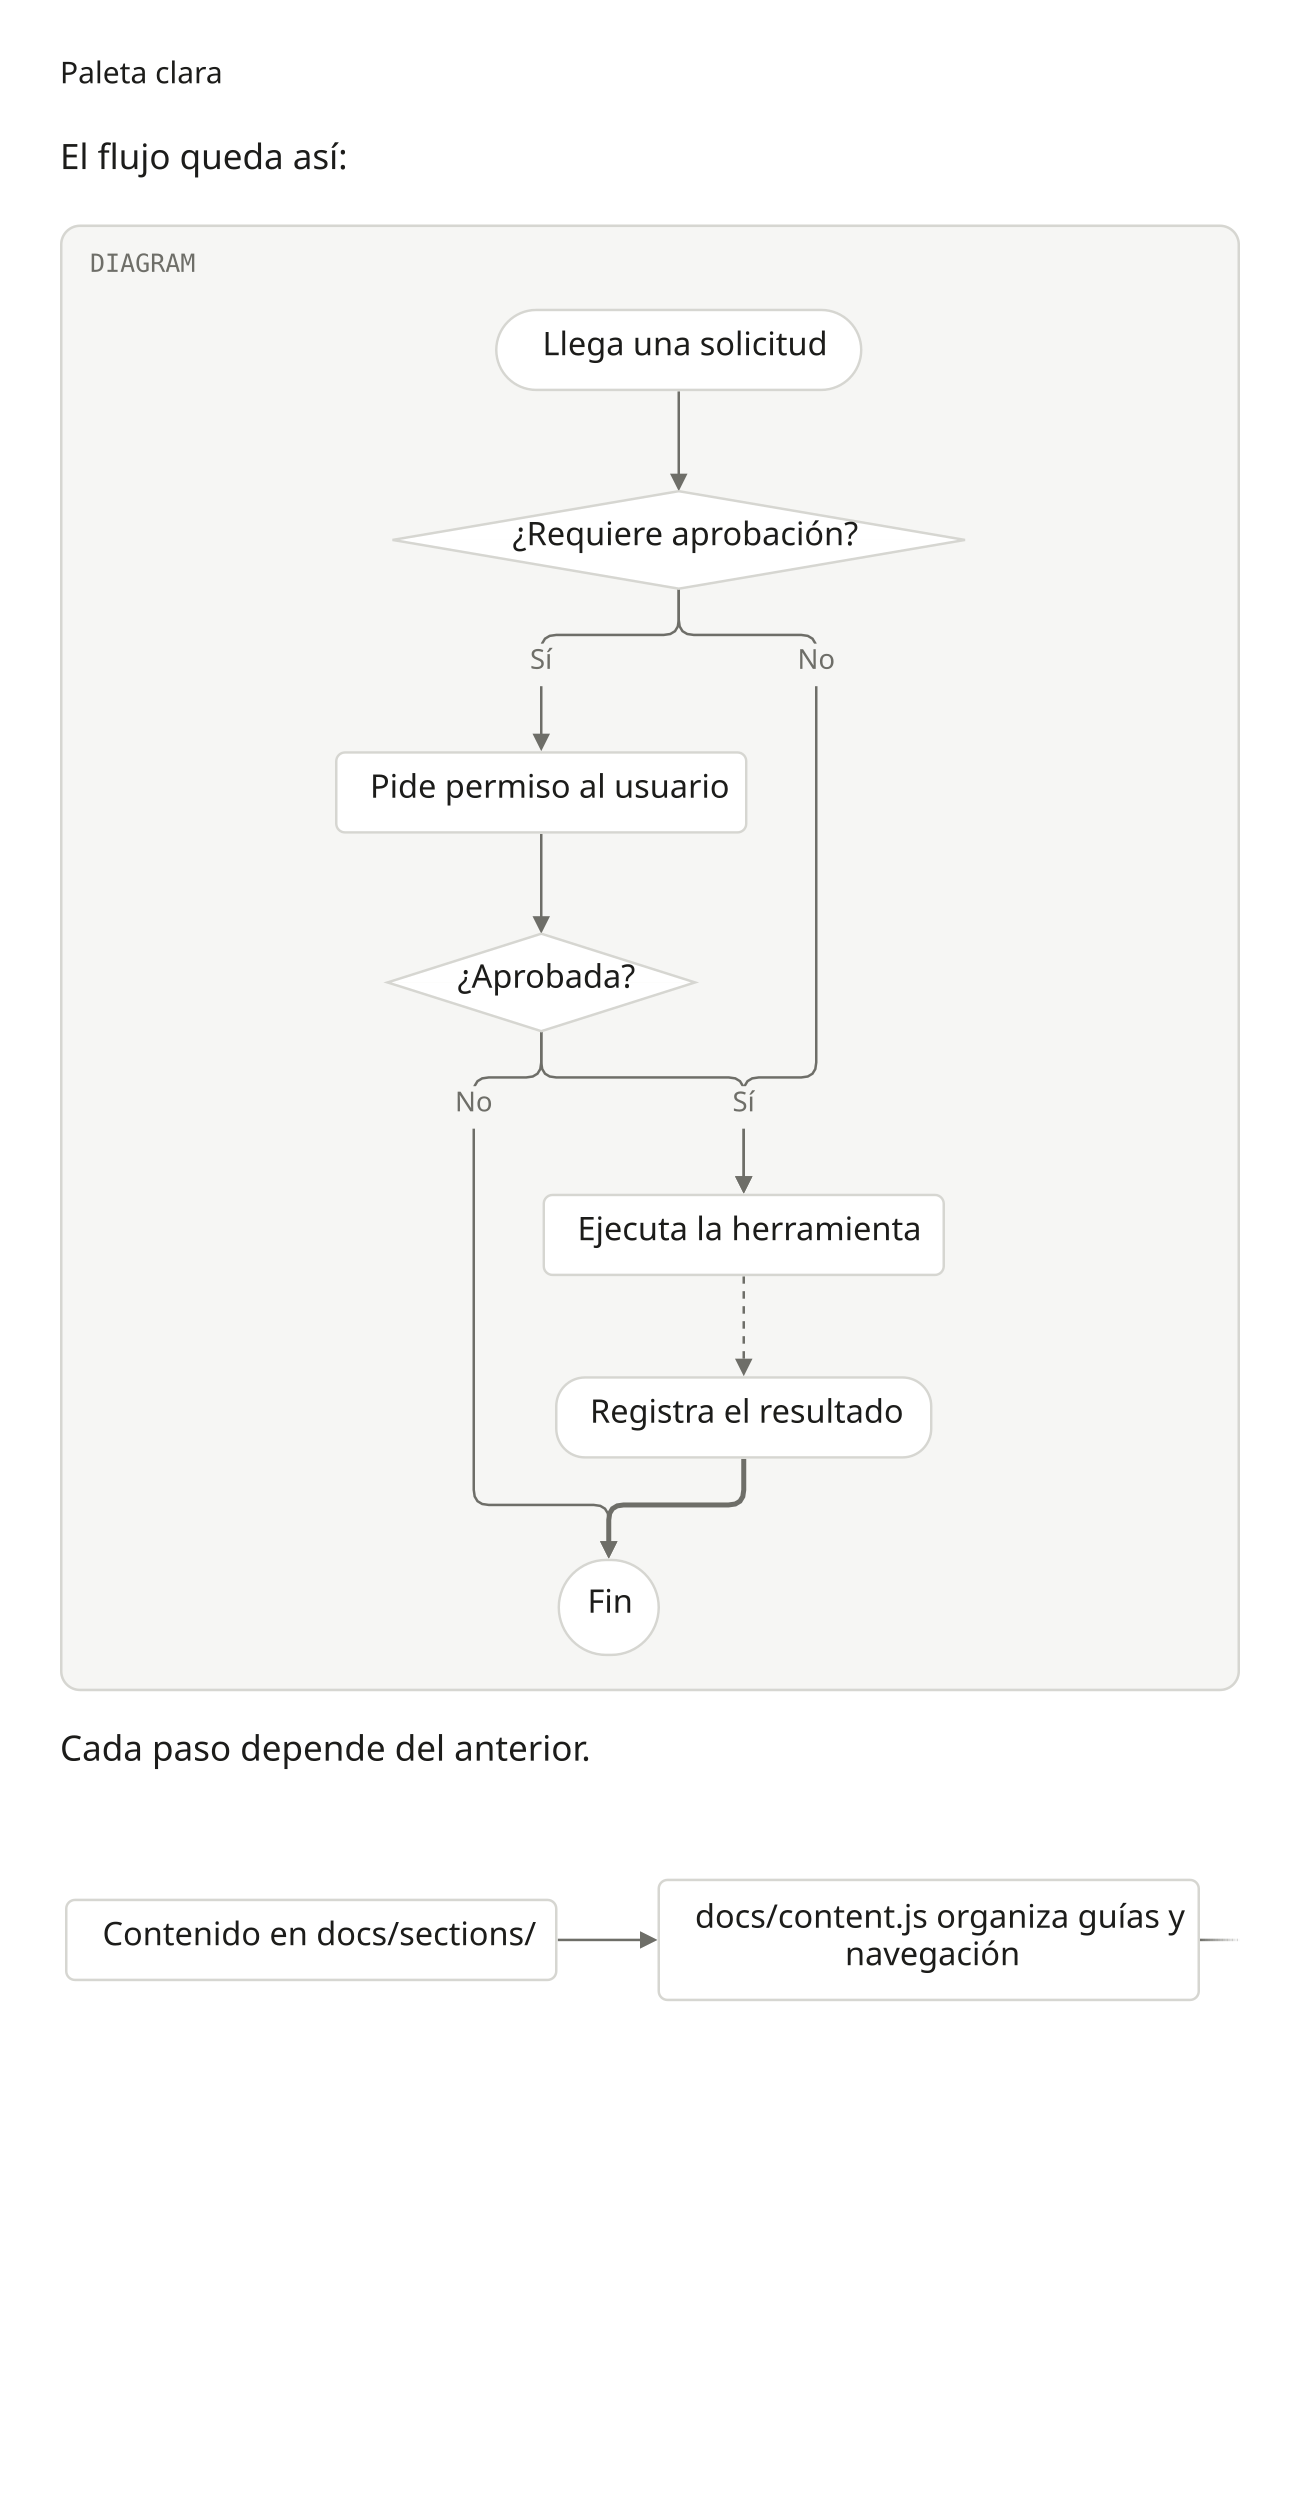
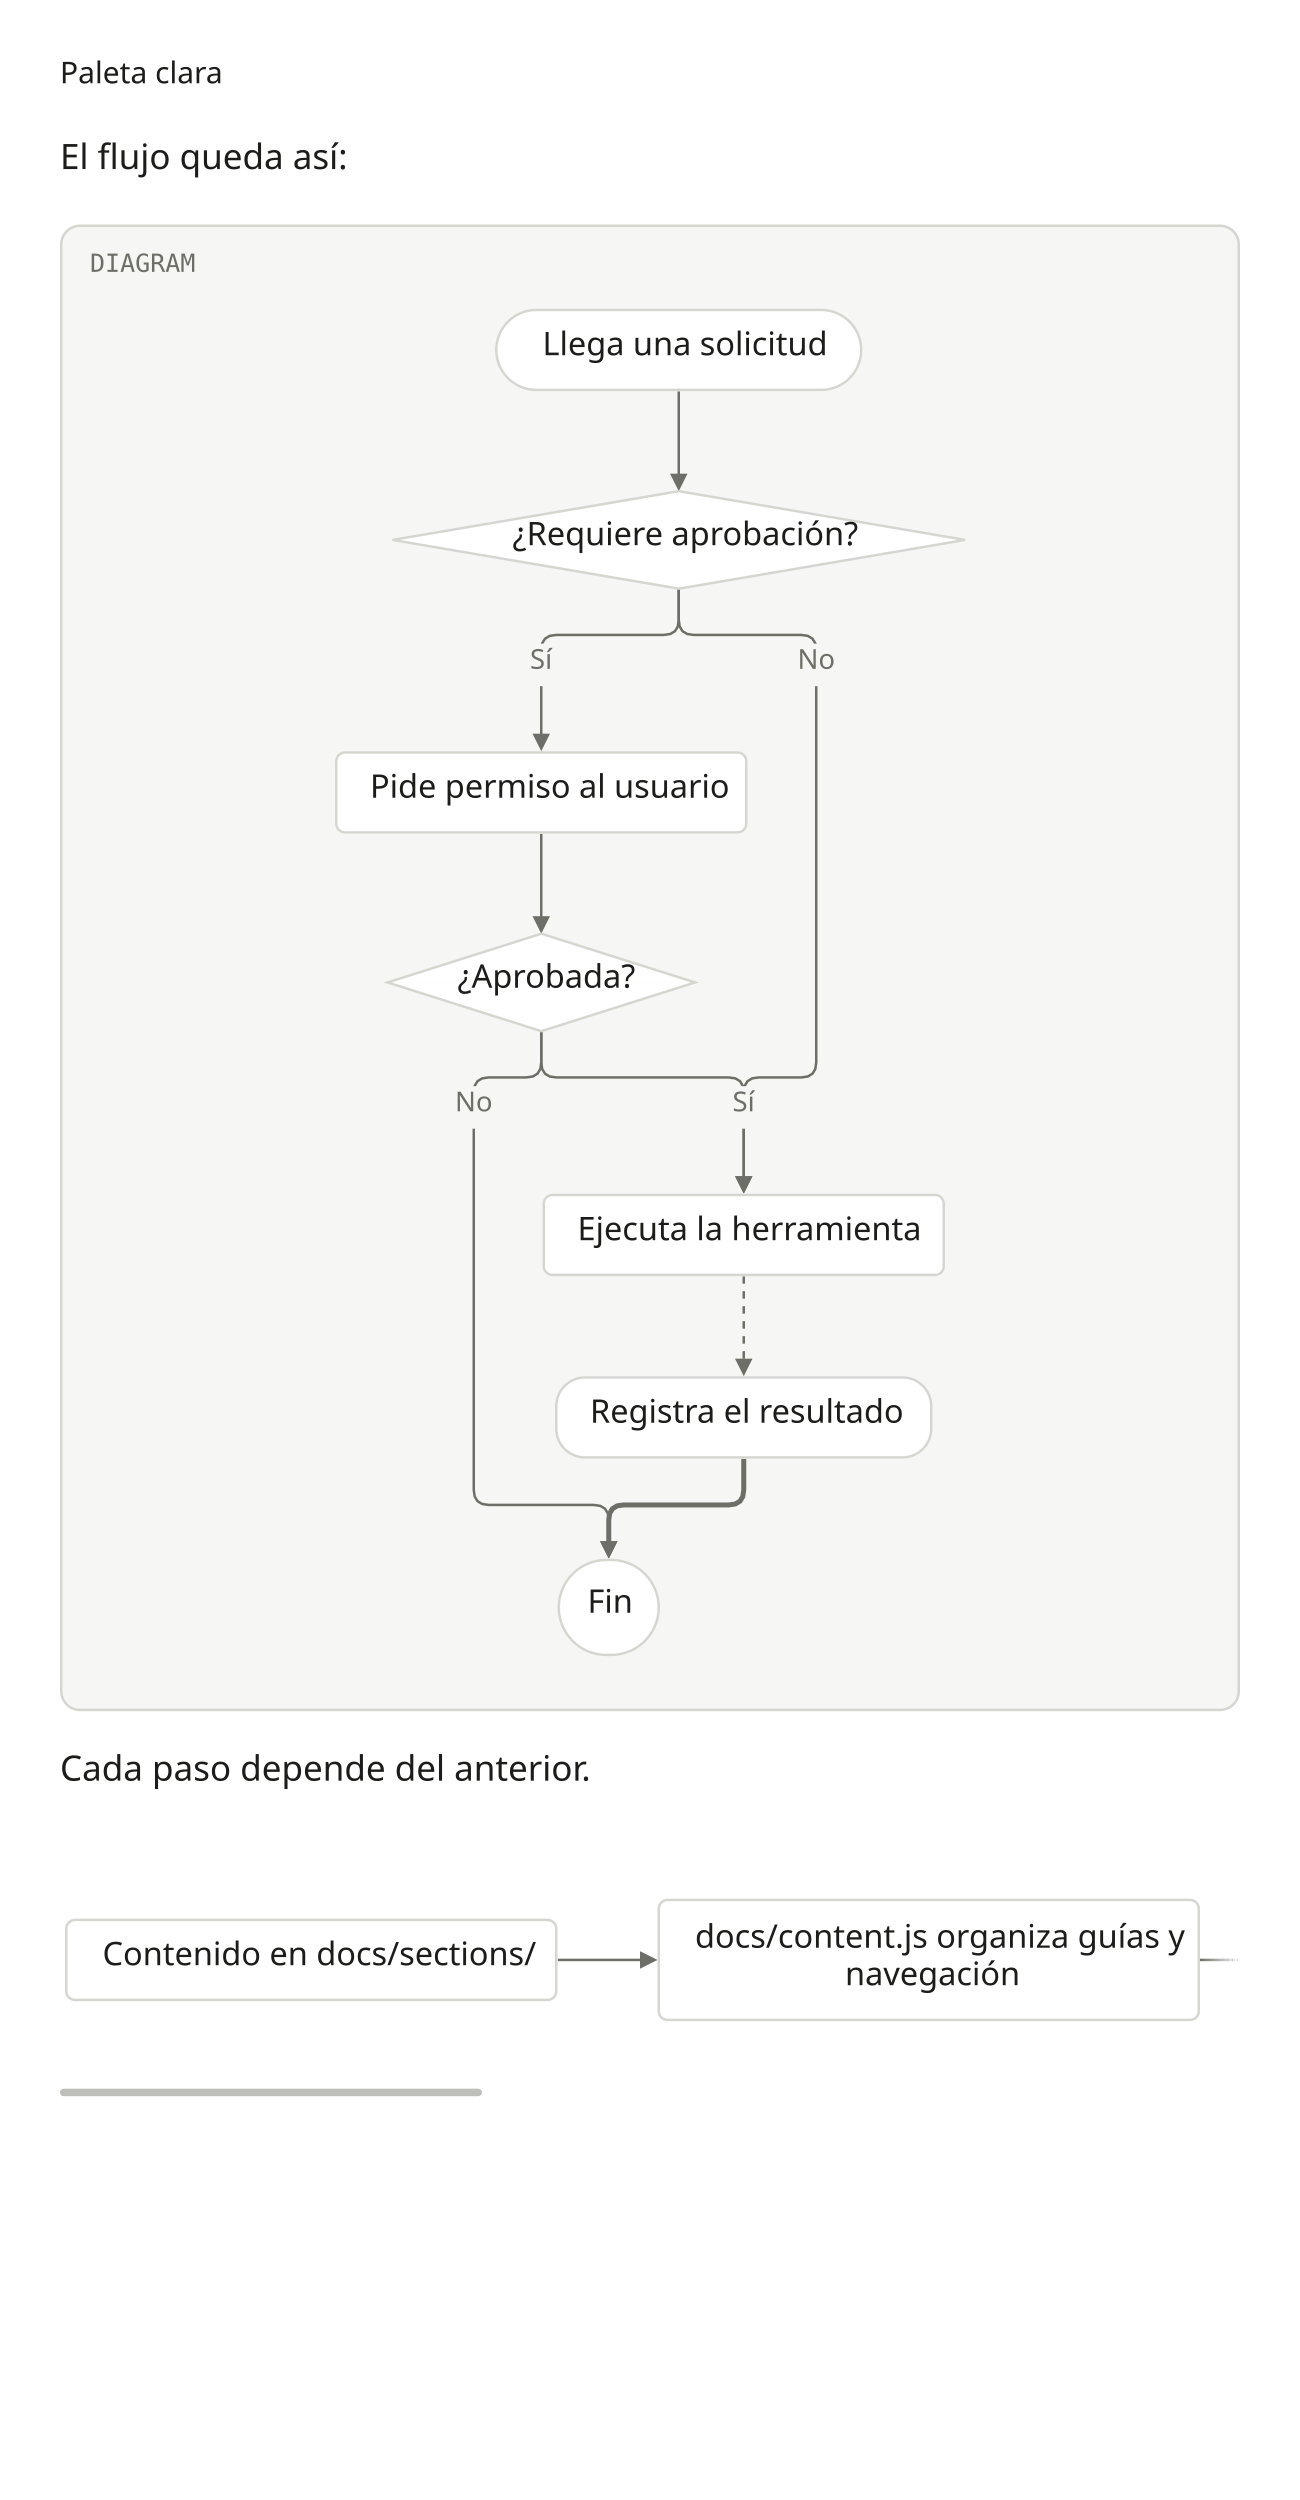
<svg xmlns="http://www.w3.org/2000/svg" width="520" height="1000" viewBox="0 0 520 1000" overflow="hidden">
  <rect x="0" y="0" width="520" height="1000" rx="0" fill="#ffffff" fill-opacity="1" />
  <text x="24" y="24" font-family="Ubuntu,sans-serif" font-size="12" dominant-baseline="text-before-edge" fill="#1c1c1a" fill-opacity="1" xml:space="preserve">Paleta clara</text>
  <text x="24" y="56.759" font-family="Ubuntu,sans-serif" font-size="14" dominant-baseline="text-before-edge" fill="#1c1c1a" fill-opacity="1" xml:space="preserve">El flujo queda así:</text>
-   <rect x="24" y="89.821" width="472" height="586.652" rx="8" fill="#f6f6f4" fill-opacity="1" />
-   <rect x="24.5" y="90.321" width="471" height="585.652" rx="7.5" fill="none" stroke="#d6d6d1" stroke-opacity="1" stroke-width="1" />
+   <rect x="24" y="89.821" width="472" height="594.652" rx="8" fill="#f6f6f4" fill-opacity="1" />
+   <rect x="24.5" y="90.321" width="471" height="593.652" rx="7.5" fill="none" stroke="#d6d6d1" stroke-opacity="1" stroke-width="1" />
  <text x="36" y="101.821" font-family="Hack,monospace" font-size="10" dominant-baseline="text-before-edge" fill="#6e6e68" fill-opacity="1" xml:space="preserve">DIAGRAM</text>
  <defs>
    <clipPath id="clip-6" clipPathUnits="userSpaceOnUse">
-       <rect x="36" y="121.473" width="448" height="543" />
+       <rect x="36" y="121.473" width="448" height="551" />
    </clipPath>
  </defs>
  <g clip-path="url(#clip-6)">
    <polygon points="271.5,196.473 268,189.473 275,189.473" fill="#6e6e68" fill-opacity="1" />
    <polyline points="271.5,156.473 271.5,192.973" fill="none" stroke="#6e6e68" stroke-opacity="1" stroke-width="1" />
    <polygon points="216.5,300.473 213,293.473 220,293.473" fill="#6e6e68" fill-opacity="1" />
    <polyline points="271.5,235.473 271.5,247.973 271.125,250.598 270,252.473 268.125,253.598 265.5,253.973 222.5,253.973 219.875,254.348 218,255.473 216.875,257.348 216.5,259.973 216.5,296.973" fill="none" stroke="#6e6e68" stroke-opacity="1" stroke-width="1" />
    <polygon points="297.5,477.473 294,470.473 301,470.473" fill="#6e6e68" fill-opacity="1" />
    <polyline points="271.5,235.473 271.5,247.973 271.875,250.598 273,252.473 274.875,253.598 277.5,253.973 320.5,253.973 323.125,254.348 325,255.473 326.125,257.348 326.5,259.973 326.5,424.973 326.125,427.598 325,429.473 323.125,430.598 320.5,430.973 303.5,430.973 300.875,431.348 299,432.473 297.875,434.348 297.5,436.973 297.5,473.973" fill="none" stroke="#6e6e68" stroke-opacity="1" stroke-width="1" />
    <polygon points="216.5,373.473 213,366.473 220,366.473" fill="#6e6e68" fill-opacity="1" />
    <polyline points="216.5,333.473 216.5,369.973" fill="none" stroke="#6e6e68" stroke-opacity="1" stroke-width="1" />
    <polygon points="297.5,477.473 294,470.473 301,470.473" fill="#6e6e68" fill-opacity="1" />
    <polyline points="216.5,412.473 216.5,424.973 216.875,427.598 218,429.473 219.875,430.598 222.5,430.973 291.5,430.973 294.125,431.348 296,432.473 297.125,434.348 297.5,436.973 297.5,473.973" fill="none" stroke="#6e6e68" stroke-opacity="1" stroke-width="1" />
    <polygon points="243.5,623.473 240,616.473 247,616.473" fill="#6e6e68" fill-opacity="1" />
    <polyline points="216.5,412.473 216.5,424.973 216.125,427.598 215,429.473 213.125,430.598 210.5,430.973 195.5,430.973 192.875,431.348 191,432.473 189.875,434.348 189.5,436.973 189.5,595.973 189.875,598.598 191,600.473 192.875,601.598 195.5,601.973 237.5,601.973 240.125,602.348 242,603.473 243.125,605.348 243.5,607.973 243.5,619.973" fill="none" stroke="#6e6e68" stroke-opacity="1" stroke-width="1" />
    <polygon points="297.5,550.473 294,543.473 301,543.473" fill="#6e6e68" fill-opacity="1" />
    <polyline points="297.5,510.473 297.5,546.973" fill="none" stroke="#6e6e68" stroke-opacity="1" stroke-width="1" stroke-dasharray="3 3" />
    <polygon points="243.5,623.473 240,616.473 247,616.473" fill="#6e6e68" fill-opacity="1" />
    <polyline points="297.5,583.473 297.5,595.973 297.125,598.598 296,600.473 294.125,601.598 291.5,601.973 249.5,601.973 246.875,602.348 245,603.473 243.875,605.348 243.5,607.973 243.5,619.973" fill="none" stroke="#6e6e68" stroke-opacity="1" stroke-width="2" />
    <rect x="206" y="257.473" width="21" height="17" rx="4" fill="#f6f6f4" fill-opacity="1" />
    <text x="212" y="259" font-family="Ubuntu,sans-serif" font-size="11" dominant-baseline="text-before-edge" fill="#6e6e68" fill-opacity="1" xml:space="preserve">Sí</text>
    <rect x="313" y="257.473" width="27" height="17" rx="4" fill="#f6f6f4" fill-opacity="1" />
    <text x="319" y="259" font-family="Ubuntu,sans-serif" font-size="11" dominant-baseline="text-before-edge" fill="#6e6e68" fill-opacity="1" xml:space="preserve">No</text>
    <rect x="287" y="434.473" width="21" height="17" rx="4" fill="#f6f6f4" fill-opacity="1" />
    <text x="293" y="436" font-family="Ubuntu,sans-serif" font-size="11" dominant-baseline="text-before-edge" fill="#6e6e68" fill-opacity="1" xml:space="preserve">Sí</text>
    <rect x="176" y="434.473" width="27" height="17" rx="4" fill="#f6f6f4" fill-opacity="1" />
    <text x="182" y="436" font-family="Ubuntu,sans-serif" font-size="11" dominant-baseline="text-before-edge" fill="#6e6e68" fill-opacity="1" xml:space="preserve">No</text>
    <rect x="198" y="123.473" width="147" height="33" rx="16.5" fill="#ffffff" fill-opacity="1" />
    <rect x="198.5" y="123.973" width="146" height="32" rx="16" fill="none" stroke="#d6d6d1" stroke-opacity="1" stroke-width="1" />
    <text x="217" y="132" font-family="Ubuntu,sans-serif" font-size="13" dominant-baseline="text-before-edge" fill="#1c1c1a" fill-opacity="1" xml:space="preserve">Llega una solicitud</text>
    <polygon points="271.5,196.473 386,215.973 157,215.973" fill="#ffffff" fill-opacity="1" />
    <polygon points="271.5,235.473 157,215.973 386,215.973" fill="#ffffff" fill-opacity="1" />
    <polyline points="271.5,196.473 386,215.973 271.5,235.473 157,215.973 271.5,196.473" fill="none" stroke="#d6d6d1" stroke-opacity="1" stroke-width="1" />
    <text x="205" y="208" font-family="Ubuntu,sans-serif" font-size="13" dominant-baseline="text-before-edge" fill="#1c1c1a" fill-opacity="1" xml:space="preserve">¿Requiere aprobación?</text>
    <rect x="134" y="300.473" width="165" height="33" rx="4" fill="#ffffff" fill-opacity="1" />
    <rect x="134.5" y="300.973" width="164" height="32" rx="3.5" fill="none" stroke="#d6d6d1" stroke-opacity="1" stroke-width="1" />
    <text x="148" y="309" font-family="Ubuntu,sans-serif" font-size="13" dominant-baseline="text-before-edge" fill="#1c1c1a" fill-opacity="1" xml:space="preserve">Pide permiso al usuario</text>
    <rect x="217" y="477.473" width="161" height="33" rx="4" fill="#ffffff" fill-opacity="1" />
    <rect x="217.5" y="477.973" width="160" height="32" rx="3.5" fill="none" stroke="#d6d6d1" stroke-opacity="1" stroke-width="1" />
    <text x="231" y="486" font-family="Ubuntu,sans-serif" font-size="13" dominant-baseline="text-before-edge" fill="#1c1c1a" fill-opacity="1" xml:space="preserve">Ejecuta la herramienta</text>
    <polygon points="216.5,373.473 278,392.973 155,392.973" fill="#ffffff" fill-opacity="1" />
    <polygon points="216.5,412.473 155,392.973 278,392.973" fill="#ffffff" fill-opacity="1" />
    <polyline points="216.5,373.473 278,392.973 216.5,412.473 155,392.973 216.5,373.473" fill="none" stroke="#d6d6d1" stroke-opacity="1" stroke-width="1" />
    <text x="183" y="385" font-family="Ubuntu,sans-serif" font-size="13" dominant-baseline="text-before-edge" fill="#1c1c1a" fill-opacity="1" xml:space="preserve">¿Aprobada?</text>
    <rect x="223" y="623.473" width="41" height="39" rx="19.5" fill="#ffffff" fill-opacity="1" />
    <rect x="223.5" y="623.973" width="40" height="38" rx="19" fill="none" stroke="#d6d6d1" stroke-opacity="1" stroke-width="1" />
    <text x="235" y="635" font-family="Ubuntu,sans-serif" font-size="13" dominant-baseline="text-before-edge" fill="#1c1c1a" fill-opacity="1" xml:space="preserve">Fin</text>
    <rect x="222" y="550.473" width="151" height="33" rx="12" fill="#ffffff" fill-opacity="1" />
    <rect x="222.5" y="550.973" width="150" height="32" rx="11.5" fill="none" stroke="#d6d6d1" stroke-opacity="1" stroke-width="1" />
    <text x="236" y="559" font-family="Ubuntu,sans-serif" font-size="13" dominant-baseline="text-before-edge" fill="#1c1c1a" fill-opacity="1" xml:space="preserve">Registra el resultado</text>
  </g>
-   <text x="24" y="693.411" font-family="Ubuntu,sans-serif" font-size="14" dominant-baseline="text-before-edge" fill="#1c1c1a" fill-opacity="1" xml:space="preserve">Cada paso depende del anterior.</text>
+   <text x="24" y="701.411" font-family="Ubuntu,sans-serif" font-size="14" dominant-baseline="text-before-edge" fill="#1c1c1a" fill-opacity="1" xml:space="preserve">Cada paso depende del anterior.</text>
  <defs>
    <clipPath id="clip-56" clipPathUnits="userSpaceOnUse">
-       <rect x="24" y="728.473" width="472" height="94" />
+       <rect x="24" y="736.473" width="472" height="102" />
    </clipPath>
  </defs>
  <g clip-path="url(#clip-56)">
-     <polygon points="263,775.973 256,779.473 256,772.473" fill="#6e6e68" fill-opacity="1" />
-     <polyline points="223,775.973 259.5,775.973" fill="none" stroke="#6e6e68" stroke-opacity="1" stroke-width="1" />
-     <polygon points="520,775.973 513,779.473 513,772.473" fill="#6e6e68" fill-opacity="1" />
-     <polyline points="480,775.973 516.5,775.973" fill="none" stroke="#6e6e68" stroke-opacity="1" stroke-width="1" />
-     <polygon points="720,746.973 713,750.473 713,743.473" fill="#6e6e68" fill-opacity="1" />
-     <polyline points="677,775.973 689.5,775.973 692.125,775.598 694,774.473 695.125,772.598 695.5,769.973 695.5,752.973 695.875,750.348 697,748.473 698.875,747.348 701.5,746.973 716.5,746.973" fill="none" stroke="#6e6e68" stroke-opacity="1" stroke-width="1" />
-     <polygon points="717,803.973 710,807.473 710,800.473" fill="#6e6e68" fill-opacity="1" />
-     <polyline points="677,775.973 689.5,775.973 692.125,776.348 694,777.473 695.125,779.348 695.5,781.973 695.5,797.973 695.875,800.598 697,802.473 698.875,803.598 701.5,803.973 713.5,803.973" fill="none" stroke="#6e6e68" stroke-opacity="1" stroke-width="1" />
-     <polygon points="976,775.973 969,779.473 969,772.473" fill="#6e6e68" fill-opacity="1" />
-     <polyline points="933,746.973 948.5,746.973 951.125,747.348 953,748.473 954.125,750.348 954.5,752.973 954.5,769.973 954.875,772.598 956,774.473 957.875,775.598 960.5,775.973 972.5,775.973" fill="none" stroke="#6e6e68" stroke-opacity="1" stroke-width="1" />
-     <polygon points="976,775.973 969,779.473 969,772.473" fill="#6e6e68" fill-opacity="1" />
-     <polyline points="936,803.973 948.5,803.973 951.125,803.598 953,802.473 954.125,800.598 954.5,797.973 954.5,781.973 954.875,779.348 956,777.473 957.875,776.348 960.5,775.973 972.5,775.973" fill="none" stroke="#6e6e68" stroke-opacity="1" stroke-width="1" />
-     <polygon points="1171,775.973 1164,779.473 1164,772.473" fill="#6e6e68" fill-opacity="1" />
-     <polyline points="1131,775.973 1167.5,775.973" fill="none" stroke="#6e6e68" stroke-opacity="1" stroke-width="1" />
-     <rect x="26" y="759.473" width="197" height="33" rx="4" fill="#ffffff" fill-opacity="1" />
-     <rect x="26.5" y="759.973" width="196" height="32" rx="3.5" fill="none" stroke="#d6d6d1" stroke-opacity="1" stroke-width="1" />
-     <text x="41" y="768" font-family="Ubuntu,sans-serif" font-size="13" dominant-baseline="text-before-edge" fill="#1c1c1a" fill-opacity="1" xml:space="preserve">Contenido en docs/sections/</text>
-     <rect x="263" y="751.473" width="217" height="49" rx="4" fill="#ffffff" fill-opacity="1" />
-     <rect x="263.5" y="751.973" width="216" height="48" rx="3.5" fill="none" stroke="#d6d6d1" stroke-opacity="1" stroke-width="1" />
-     <text x="278" y="761" font-family="Ubuntu,sans-serif" font-size="13" dominant-baseline="text-before-edge" fill="#1c1c1a" fill-opacity="1" xml:space="preserve">docs/content.js organiza guías y</text>
-     <text x="338" y="776" font-family="Ubuntu,sans-serif" font-size="13" dominant-baseline="text-before-edge" fill="#1c1c1a" fill-opacity="1" xml:space="preserve">navegación</text>
-     <rect x="520" y="759.473" width="157" height="33" rx="4" fill="#ffffff" fill-opacity="1" />
-     <rect x="520.5" y="759.973" width="156" height="32" rx="3.5" fill="none" stroke="#d6d6d1" stroke-opacity="1" stroke-width="1" />
-     <text x="535" y="768" font-family="Ubuntu,sans-serif" font-size="13" dominant-baseline="text-before-edge" fill="#1c1c1a" fill-opacity="1" xml:space="preserve">scripts/build-docs.mjs</text>
-     <rect x="720" y="730.473" width="213" height="33" rx="4" fill="#ffffff" fill-opacity="1" />
-     <rect x="720.5" y="730.973" width="212" height="32" rx="3.5" fill="none" stroke="#d6d6d1" stroke-opacity="1" stroke-width="1" />
-     <text x="735" y="739" font-family="Ubuntu,sans-serif" font-size="13" dominant-baseline="text-before-edge" fill="#1c1c1a" fill-opacity="1" xml:space="preserve">Genera páginas HTML estáticas</text>
-     <rect x="717" y="787.473" width="219" height="33" rx="4" fill="#ffffff" fill-opacity="1" />
-     <rect x="717.5" y="787.973" width="218" height="32" rx="3.5" fill="none" stroke="#d6d6d1" stroke-opacity="1" stroke-width="1" />
-     <text x="732" y="796" font-family="Ubuntu,sans-serif" font-size="13" dominant-baseline="text-before-edge" fill="#1c1c1a" fill-opacity="1" xml:space="preserve">Genera índice de búsqueda local</text>
-     <rect x="976" y="759.473" width="155" height="33" rx="4" fill="#ffffff" fill-opacity="1" />
-     <rect x="976.5" y="759.973" width="154" height="32" rx="3.5" fill="none" stroke="#d6d6d1" stroke-opacity="1" stroke-width="1" />
-     <text x="990" y="768" font-family="Ubuntu,sans-serif" font-size="13" dominant-baseline="text-before-edge" fill="#1c1c1a" fill-opacity="1" xml:space="preserve">Salida dentro de dist/</text>
-     <rect x="1171" y="751.473" width="171" height="49" rx="4" fill="#ffffff" fill-opacity="1" />
-     <rect x="1171.5" y="751.973" width="170" height="48" rx="3.5" fill="none" stroke="#d6d6d1" stroke-opacity="1" stroke-width="1" />
-     <text x="1186" y="761" font-family="Ubuntu,sans-serif" font-size="13" dominant-baseline="text-before-edge" fill="#1c1c1a" fill-opacity="1" xml:space="preserve">El navegador muestra la</text>
-     <text x="1211" y="776" font-family="Ubuntu,sans-serif" font-size="13" dominant-baseline="text-before-edge" fill="#1c1c1a" fill-opacity="1" xml:space="preserve">documentación</text>
-     <rect x="480" y="728.473" width="1" height="94" rx="0" fill="#ffffff" fill-opacity="0.031" />
-     <rect x="481" y="728.473" width="1" height="94" rx="0" fill="#ffffff" fill-opacity="0.094" />
-     <rect x="482" y="728.473" width="1" height="94" rx="0" fill="#ffffff" fill-opacity="0.157" />
-     <rect x="483" y="728.473" width="1" height="94" rx="0" fill="#ffffff" fill-opacity="0.22" />
-     <rect x="484" y="728.473" width="1" height="94" rx="0" fill="#ffffff" fill-opacity="0.282" />
-     <rect x="485" y="728.473" width="1" height="94" rx="0" fill="#ffffff" fill-opacity="0.345" />
-     <rect x="486" y="728.473" width="1" height="94" rx="0" fill="#ffffff" fill-opacity="0.408" />
-     <rect x="487" y="728.473" width="1" height="94" rx="0" fill="#ffffff" fill-opacity="0.471" />
-     <rect x="488" y="728.473" width="1" height="94" rx="0" fill="#ffffff" fill-opacity="0.529" />
-     <rect x="489" y="728.473" width="1" height="94" rx="0" fill="#ffffff" fill-opacity="0.592" />
-     <rect x="490" y="728.473" width="1" height="94" rx="0" fill="#ffffff" fill-opacity="0.655" />
-     <rect x="491" y="728.473" width="1" height="94" rx="0" fill="#ffffff" fill-opacity="0.718" />
-     <rect x="492" y="728.473" width="1" height="94" rx="0" fill="#ffffff" fill-opacity="0.78" />
-     <rect x="493" y="728.473" width="1" height="94" rx="0" fill="#ffffff" fill-opacity="0.843" />
-     <rect x="494" y="728.473" width="1" height="94" rx="0" fill="#ffffff" fill-opacity="0.906" />
-     <rect x="495" y="728.473" width="1" height="94" rx="0" fill="#ffffff" fill-opacity="0.969" />
+     <polygon points="263,783.973 256,787.473 256,780.473" fill="#6e6e68" fill-opacity="1" />
+     <polyline points="223,783.973 259.5,783.973" fill="none" stroke="#6e6e68" stroke-opacity="1" stroke-width="1" />
+     <polygon points="520,783.973 513,787.473 513,780.473" fill="#6e6e68" fill-opacity="1" />
+     <polyline points="480,783.973 516.5,783.973" fill="none" stroke="#6e6e68" stroke-opacity="1" stroke-width="1" />
+     <polygon points="720,754.973 713,758.473 713,751.473" fill="#6e6e68" fill-opacity="1" />
+     <polyline points="677,783.973 689.5,783.973 692.125,783.598 694,782.473 695.125,780.598 695.5,777.973 695.5,760.973 695.875,758.348 697,756.473 698.875,755.348 701.5,754.973 716.5,754.973" fill="none" stroke="#6e6e68" stroke-opacity="1" stroke-width="1" />
+     <polygon points="717,811.973 710,815.473 710,808.473" fill="#6e6e68" fill-opacity="1" />
+     <polyline points="677,783.973 689.5,783.973 692.125,784.348 694,785.473 695.125,787.348 695.5,789.973 695.5,805.973 695.875,808.598 697,810.473 698.875,811.598 701.5,811.973 713.5,811.973" fill="none" stroke="#6e6e68" stroke-opacity="1" stroke-width="1" />
+     <polygon points="976,783.973 969,787.473 969,780.473" fill="#6e6e68" fill-opacity="1" />
+     <polyline points="933,754.973 948.5,754.973 951.125,755.348 953,756.473 954.125,758.348 954.5,760.973 954.5,777.973 954.875,780.598 956,782.473 957.875,783.598 960.5,783.973 972.5,783.973" fill="none" stroke="#6e6e68" stroke-opacity="1" stroke-width="1" />
+     <polygon points="976,783.973 969,787.473 969,780.473" fill="#6e6e68" fill-opacity="1" />
+     <polyline points="936,811.973 948.5,811.973 951.125,811.598 953,810.473 954.125,808.598 954.5,805.973 954.5,789.973 954.875,787.348 956,785.473 957.875,784.348 960.5,783.973 972.5,783.973" fill="none" stroke="#6e6e68" stroke-opacity="1" stroke-width="1" />
+     <polygon points="1171,783.973 1164,787.473 1164,780.473" fill="#6e6e68" fill-opacity="1" />
+     <polyline points="1131,783.973 1167.5,783.973" fill="none" stroke="#6e6e68" stroke-opacity="1" stroke-width="1" />
+     <rect x="26" y="767.473" width="197" height="33" rx="4" fill="#ffffff" fill-opacity="1" />
+     <rect x="26.5" y="767.973" width="196" height="32" rx="3.5" fill="none" stroke="#d6d6d1" stroke-opacity="1" stroke-width="1" />
+     <text x="41" y="776" font-family="Ubuntu,sans-serif" font-size="13" dominant-baseline="text-before-edge" fill="#1c1c1a" fill-opacity="1" xml:space="preserve">Contenido en docs/sections/</text>
+     <rect x="263" y="759.473" width="217" height="49" rx="4" fill="#ffffff" fill-opacity="1" />
+     <rect x="263.5" y="759.973" width="216" height="48" rx="3.5" fill="none" stroke="#d6d6d1" stroke-opacity="1" stroke-width="1" />
+     <text x="278" y="769" font-family="Ubuntu,sans-serif" font-size="13" dominant-baseline="text-before-edge" fill="#1c1c1a" fill-opacity="1" xml:space="preserve">docs/content.js organiza guías y</text>
+     <text x="338" y="784" font-family="Ubuntu,sans-serif" font-size="13" dominant-baseline="text-before-edge" fill="#1c1c1a" fill-opacity="1" xml:space="preserve">navegación</text>
+     <rect x="520" y="767.473" width="157" height="33" rx="4" fill="#ffffff" fill-opacity="1" />
+     <rect x="520.5" y="767.973" width="156" height="32" rx="3.5" fill="none" stroke="#d6d6d1" stroke-opacity="1" stroke-width="1" />
+     <text x="535" y="776" font-family="Ubuntu,sans-serif" font-size="13" dominant-baseline="text-before-edge" fill="#1c1c1a" fill-opacity="1" xml:space="preserve">scripts/build-docs.mjs</text>
+     <rect x="720" y="738.473" width="213" height="33" rx="4" fill="#ffffff" fill-opacity="1" />
+     <rect x="720.5" y="738.973" width="212" height="32" rx="3.5" fill="none" stroke="#d6d6d1" stroke-opacity="1" stroke-width="1" />
+     <text x="735" y="747" font-family="Ubuntu,sans-serif" font-size="13" dominant-baseline="text-before-edge" fill="#1c1c1a" fill-opacity="1" xml:space="preserve">Genera páginas HTML estáticas</text>
+     <rect x="717" y="795.473" width="219" height="33" rx="4" fill="#ffffff" fill-opacity="1" />
+     <rect x="717.5" y="795.973" width="218" height="32" rx="3.5" fill="none" stroke="#d6d6d1" stroke-opacity="1" stroke-width="1" />
+     <text x="732" y="804" font-family="Ubuntu,sans-serif" font-size="13" dominant-baseline="text-before-edge" fill="#1c1c1a" fill-opacity="1" xml:space="preserve">Genera índice de búsqueda local</text>
+     <rect x="976" y="767.473" width="155" height="33" rx="4" fill="#ffffff" fill-opacity="1" />
+     <rect x="976.5" y="767.973" width="154" height="32" rx="3.5" fill="none" stroke="#d6d6d1" stroke-opacity="1" stroke-width="1" />
+     <text x="990" y="776" font-family="Ubuntu,sans-serif" font-size="13" dominant-baseline="text-before-edge" fill="#1c1c1a" fill-opacity="1" xml:space="preserve">Salida dentro de dist/</text>
+     <rect x="1171" y="759.473" width="171" height="49" rx="4" fill="#ffffff" fill-opacity="1" />
+     <rect x="1171.5" y="759.973" width="170" height="48" rx="3.5" fill="none" stroke="#d6d6d1" stroke-opacity="1" stroke-width="1" />
+     <text x="1186" y="769" font-family="Ubuntu,sans-serif" font-size="13" dominant-baseline="text-before-edge" fill="#1c1c1a" fill-opacity="1" xml:space="preserve">El navegador muestra la</text>
+     <text x="1211" y="784" font-family="Ubuntu,sans-serif" font-size="13" dominant-baseline="text-before-edge" fill="#1c1c1a" fill-opacity="1" xml:space="preserve">documentación</text>
+     <rect x="480" y="736.473" width="1" height="102" rx="0" fill="#ffffff" fill-opacity="0.031" />
+     <rect x="481" y="736.473" width="1" height="102" rx="0" fill="#ffffff" fill-opacity="0.094" />
+     <rect x="482" y="736.473" width="1" height="102" rx="0" fill="#ffffff" fill-opacity="0.157" />
+     <rect x="483" y="736.473" width="1" height="102" rx="0" fill="#ffffff" fill-opacity="0.22" />
+     <rect x="484" y="736.473" width="1" height="102" rx="0" fill="#ffffff" fill-opacity="0.282" />
+     <rect x="485" y="736.473" width="1" height="102" rx="0" fill="#ffffff" fill-opacity="0.345" />
+     <rect x="486" y="736.473" width="1" height="102" rx="0" fill="#ffffff" fill-opacity="0.408" />
+     <rect x="487" y="736.473" width="1" height="102" rx="0" fill="#ffffff" fill-opacity="0.471" />
+     <rect x="488" y="736.473" width="1" height="102" rx="0" fill="#ffffff" fill-opacity="0.529" />
+     <rect x="489" y="736.473" width="1" height="102" rx="0" fill="#ffffff" fill-opacity="0.592" />
+     <rect x="490" y="736.473" width="1" height="102" rx="0" fill="#ffffff" fill-opacity="0.655" />
+     <rect x="491" y="736.473" width="1" height="102" rx="0" fill="#ffffff" fill-opacity="0.718" />
+     <rect x="492" y="736.473" width="1" height="102" rx="0" fill="#ffffff" fill-opacity="0.78" />
+     <rect x="493" y="736.473" width="1" height="102" rx="0" fill="#ffffff" fill-opacity="0.843" />
+     <rect x="494" y="736.473" width="1" height="102" rx="0" fill="#ffffff" fill-opacity="0.906" />
+     <rect x="495" y="736.473" width="1" height="102" rx="0" fill="#ffffff" fill-opacity="0.969" />
+     <rect x="24" y="835.473" width="168.776" height="3" rx="1.5" fill="#6e6e68" fill-opacity="0.447" />
  </g>
</svg>
